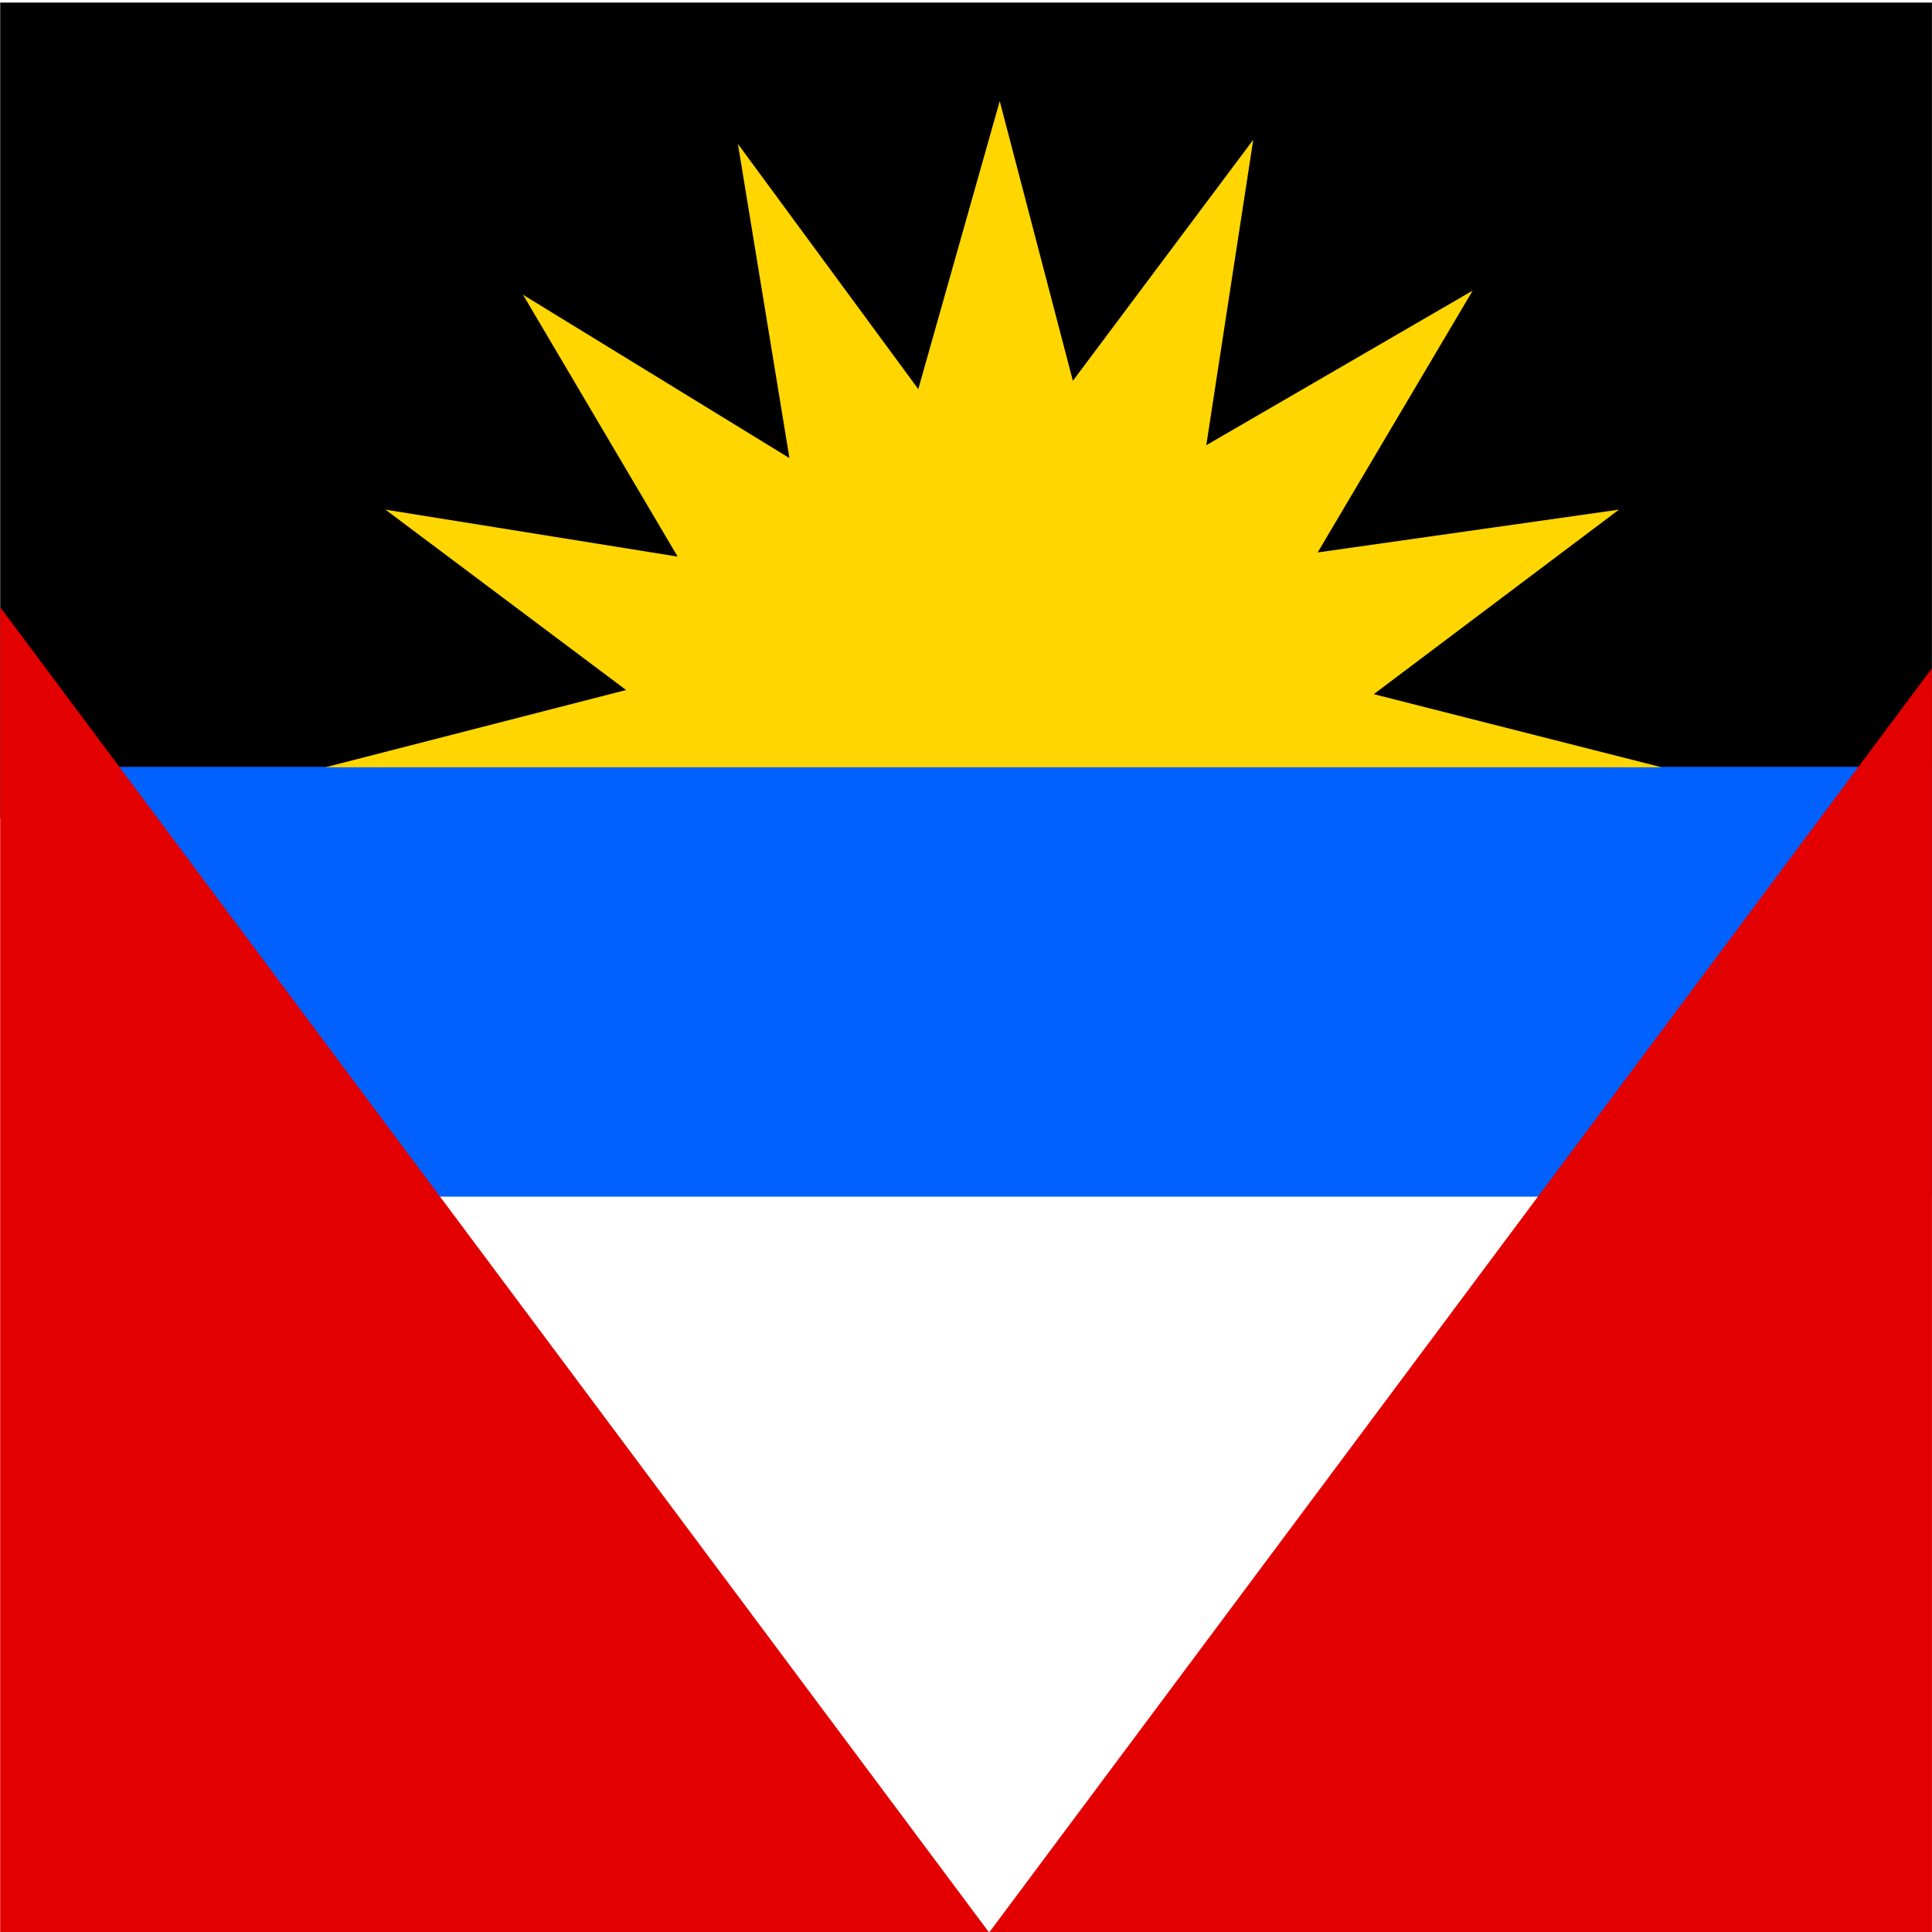
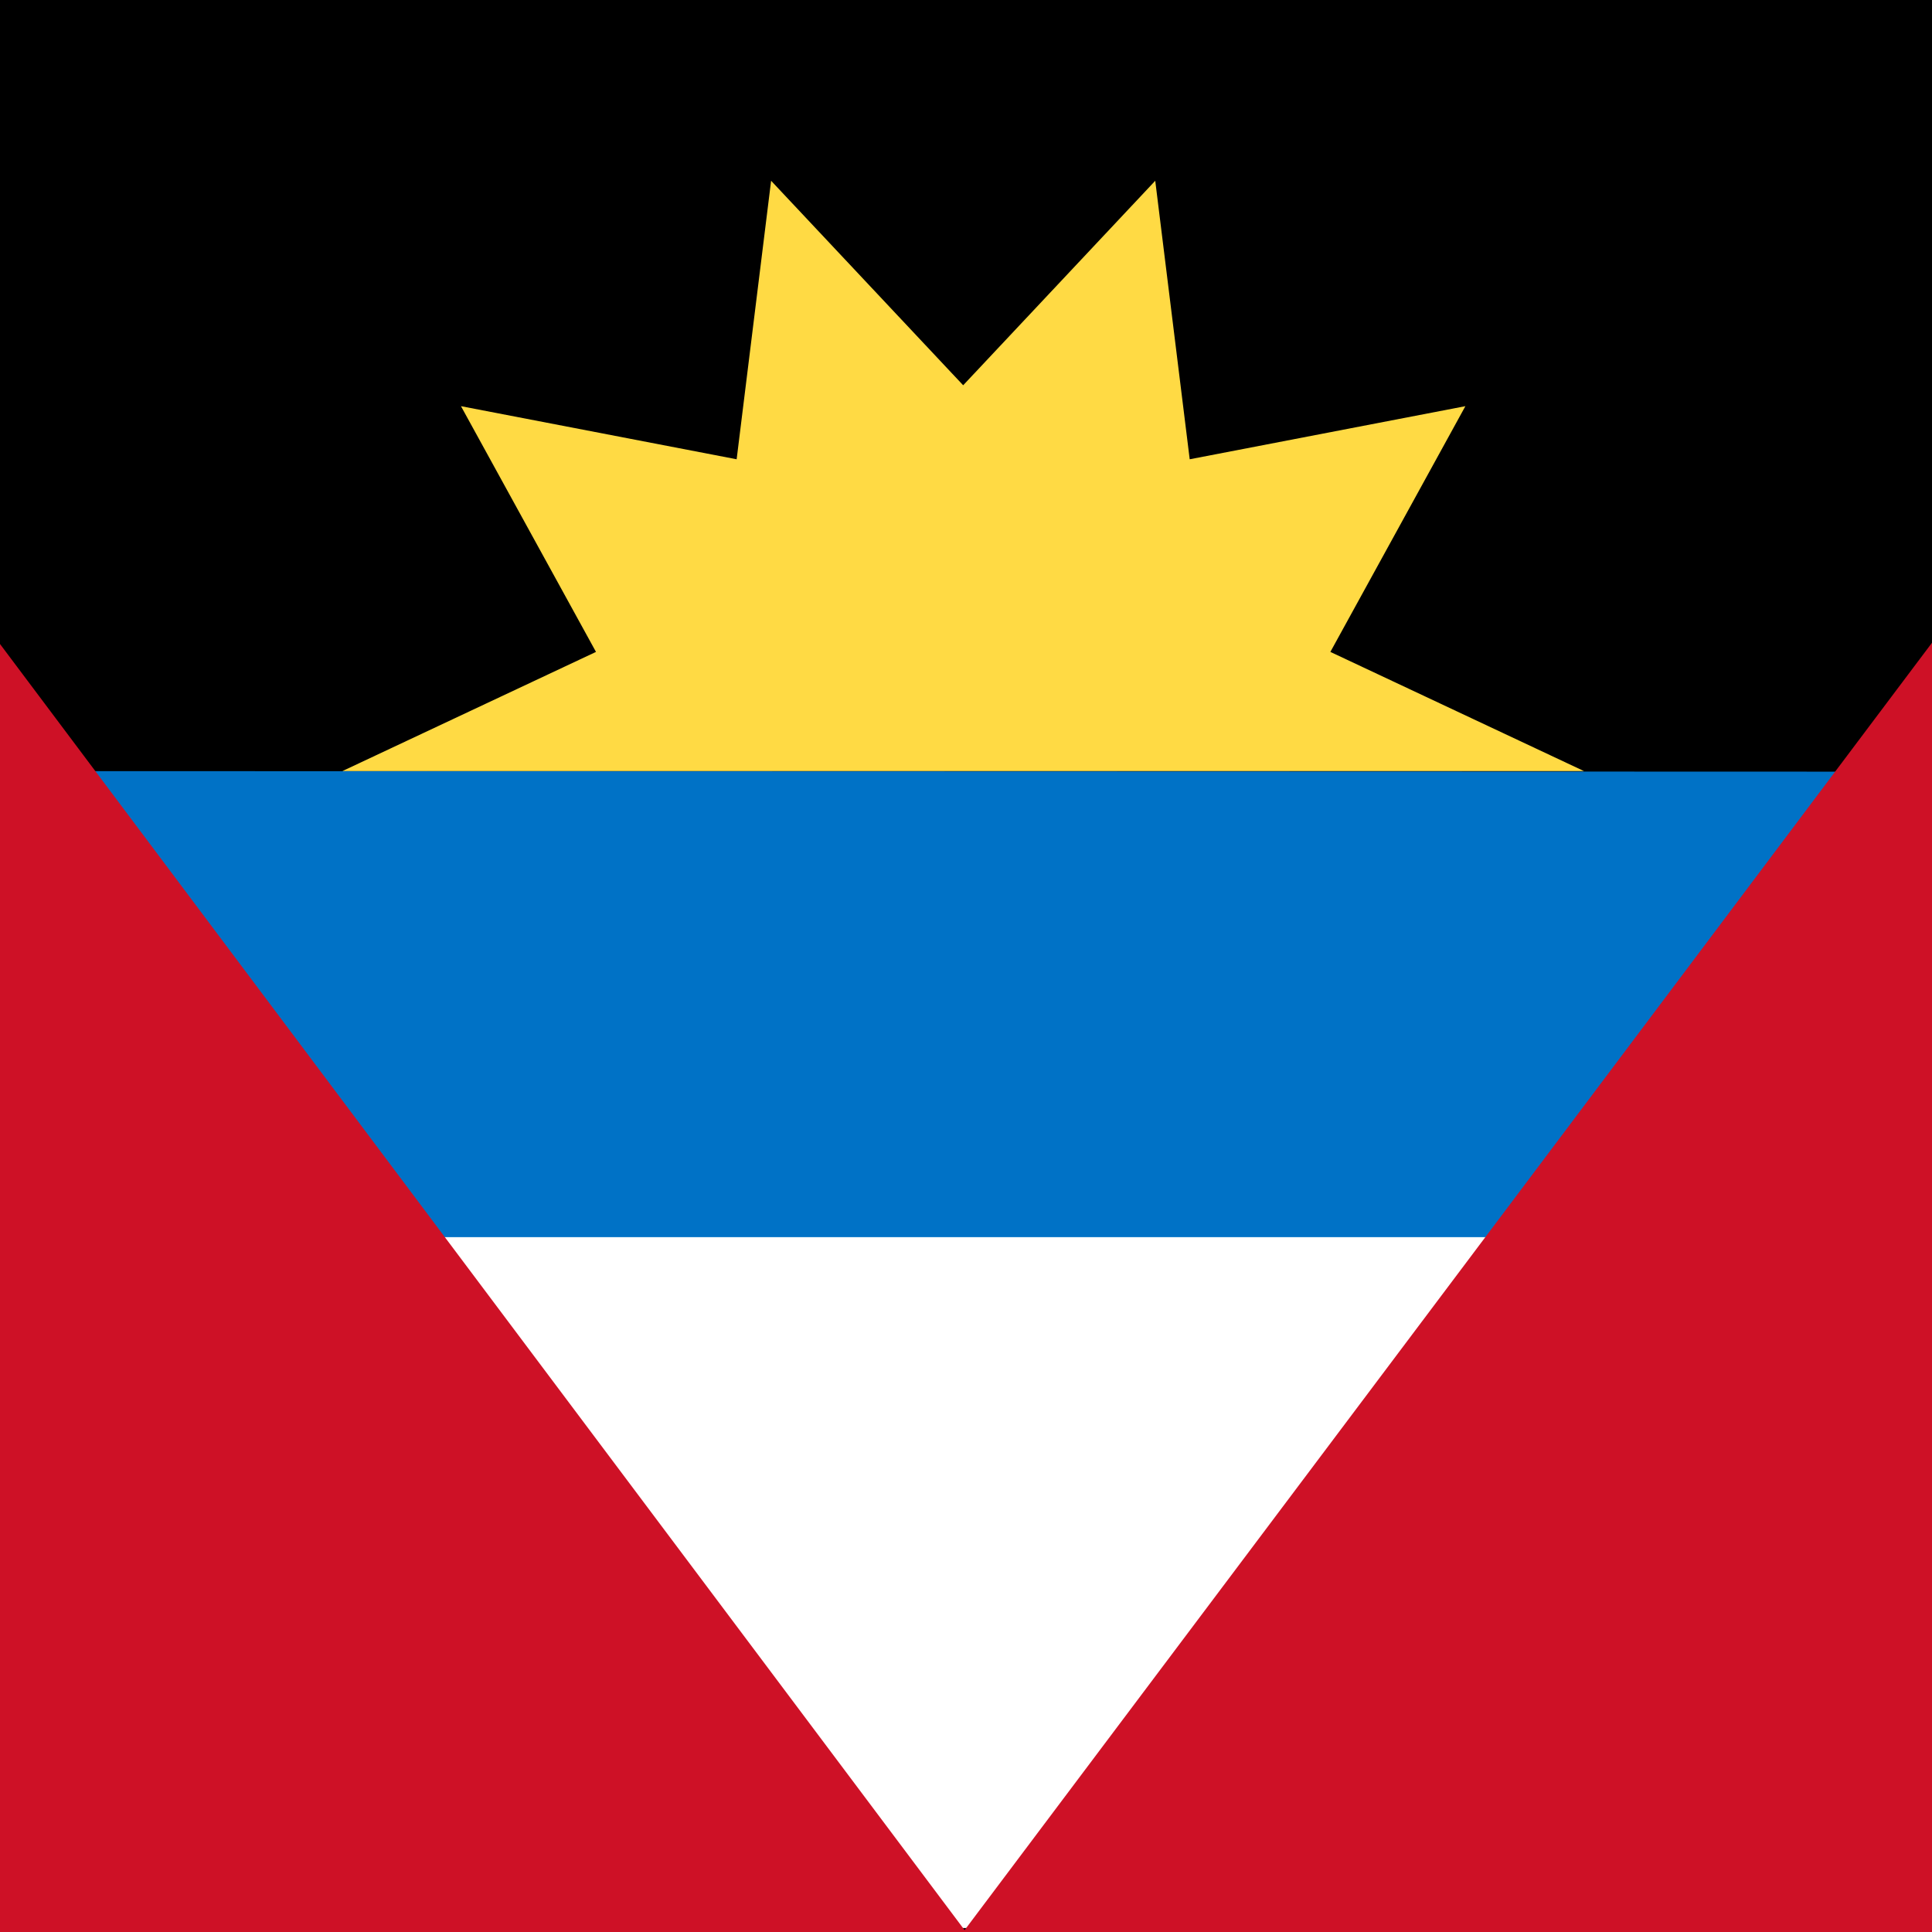
- <svg xmlns="http://www.w3.org/2000/svg" id="flag-icons-ag" viewBox="0 0 512 512">
-   <defs>
-     <clipPath id="a">
-       <path fill="#25ff01" d="M109 47.6h464.8v464.9H109z" />
-     </clipPath>
-   </defs>
-   <g fill-rule="evenodd" clip-path="url(#a)" transform="translate(-120 -52.4) scale(1.1014)">
-     <path fill="#fff" d="M0 47.6h693V512H0z" />
-     <path d="M1.5 48.2h690.9v196.2H1.5z" />
-     <path fill="#0061ff" d="M128.3 232.1h458.5v103.4H128.3z" />
-     <path fill="#e20000" d="M692.5 49.2v463.3H347L692.5 49.2zm-691.3 0v463.3h345.7L1.2 49.2z" />
-     <path fill="#ffd600" d="m508.8 232.2-69.3-17.6 59-44.4-72.5 10.3 37.3-63-64.1 37.2 11.3-73.5-43.4 58-17.6-67.3-19.6 69.3-43.4-59 12.4 75.6-64.1-39.3 37.2 63-70.3-11.3 57.9 43.4-72.4 18.6h321.6z" />
+ <svg xmlns="http://www.w3.org/2000/svg" version="1.1" viewBox="85.5 0 342 342">
+   <rect y="0" width="513" height="342" />
+   <path fill="#0072c6" d="M88.8,136.5c-2.2,12.9-3.4,26.2-3.4,39.8c0,13.6,1.2,27,3.4,39.8L256,228.3l167.2-12.1  c2.2-12.9,3.4-26.2,3.4-39.8s-1.2-27-3.4-39.8" />
+   <path fill="#FFFFFF" d="M423.2,219H88.8c15.8,69.8,84.7,122.3,167.2,122.3S407.4,288.8,423.2,219z" />
+   <polygon fill="#FFDA44" points="365.9,136.5 146.1,136.5 191,115.4 167.1,71.9 215.9,81.3 222,32 256,68.2 290,32 296.1,81.3  344.9,71.9 321,115.4 " />
+   <g fill="#ce1126">
+     <polygon points="256.5,342 0,0 0,342  " />
+     <polygon points="513,342 513,0 256,342  " />
  </g>
</svg>
